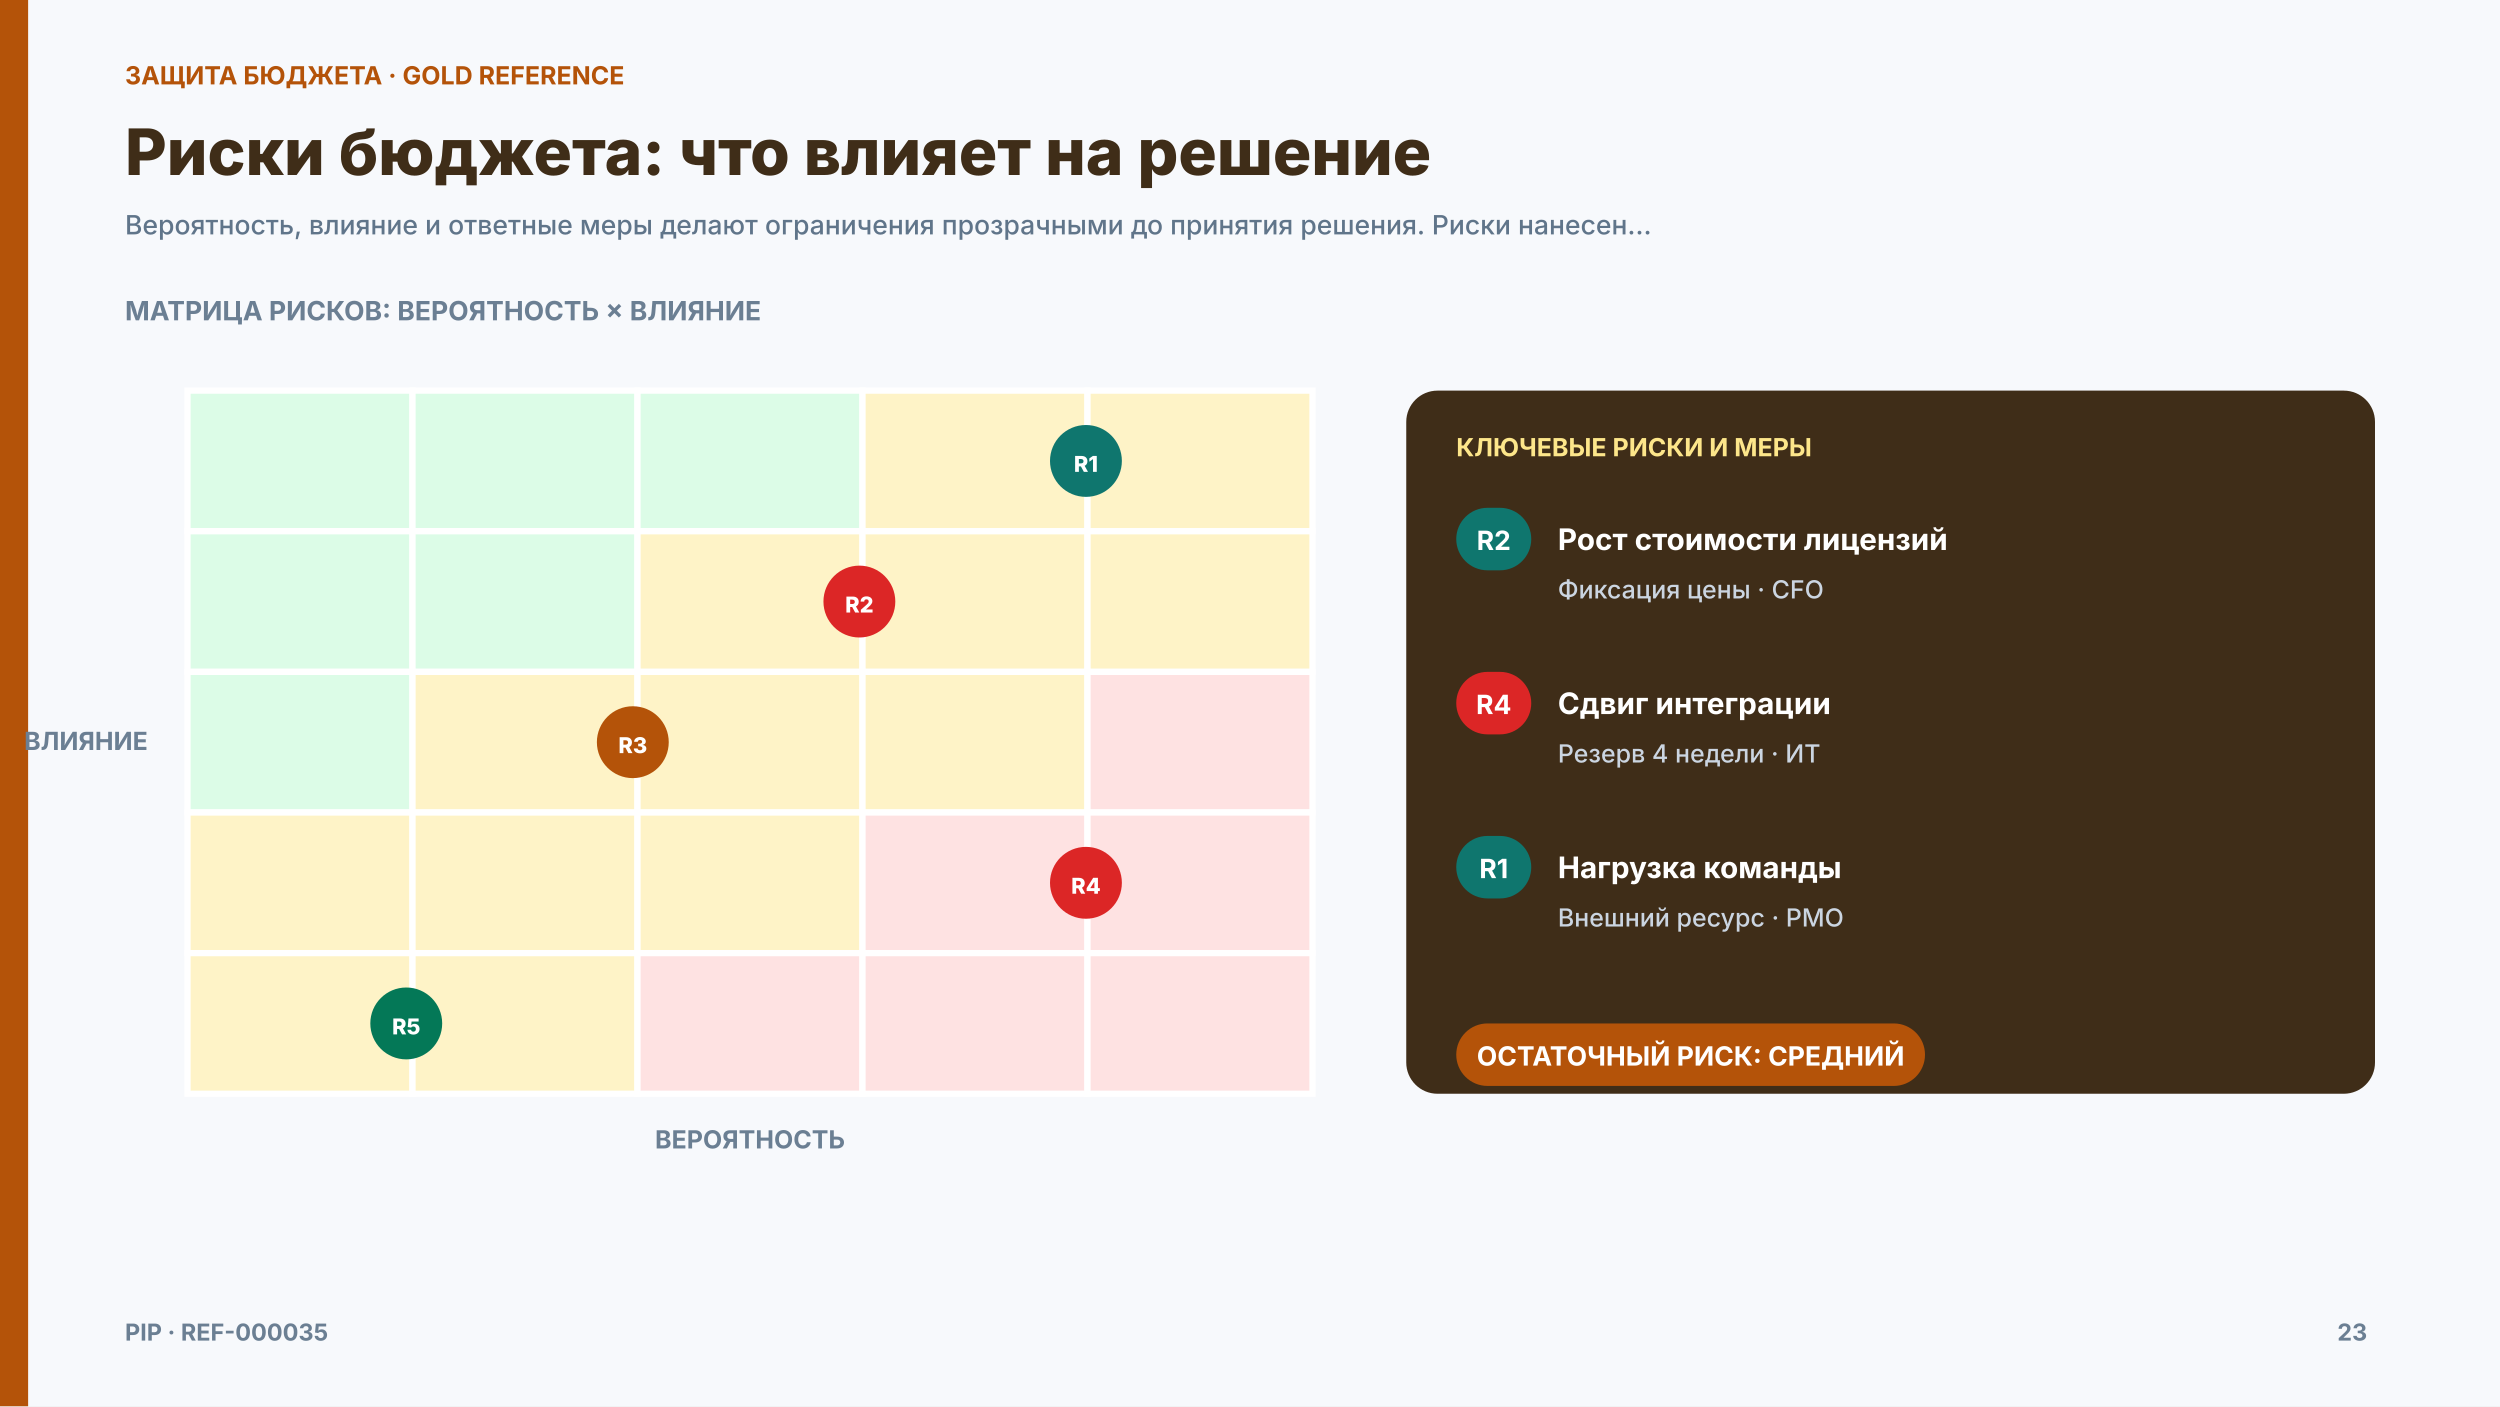
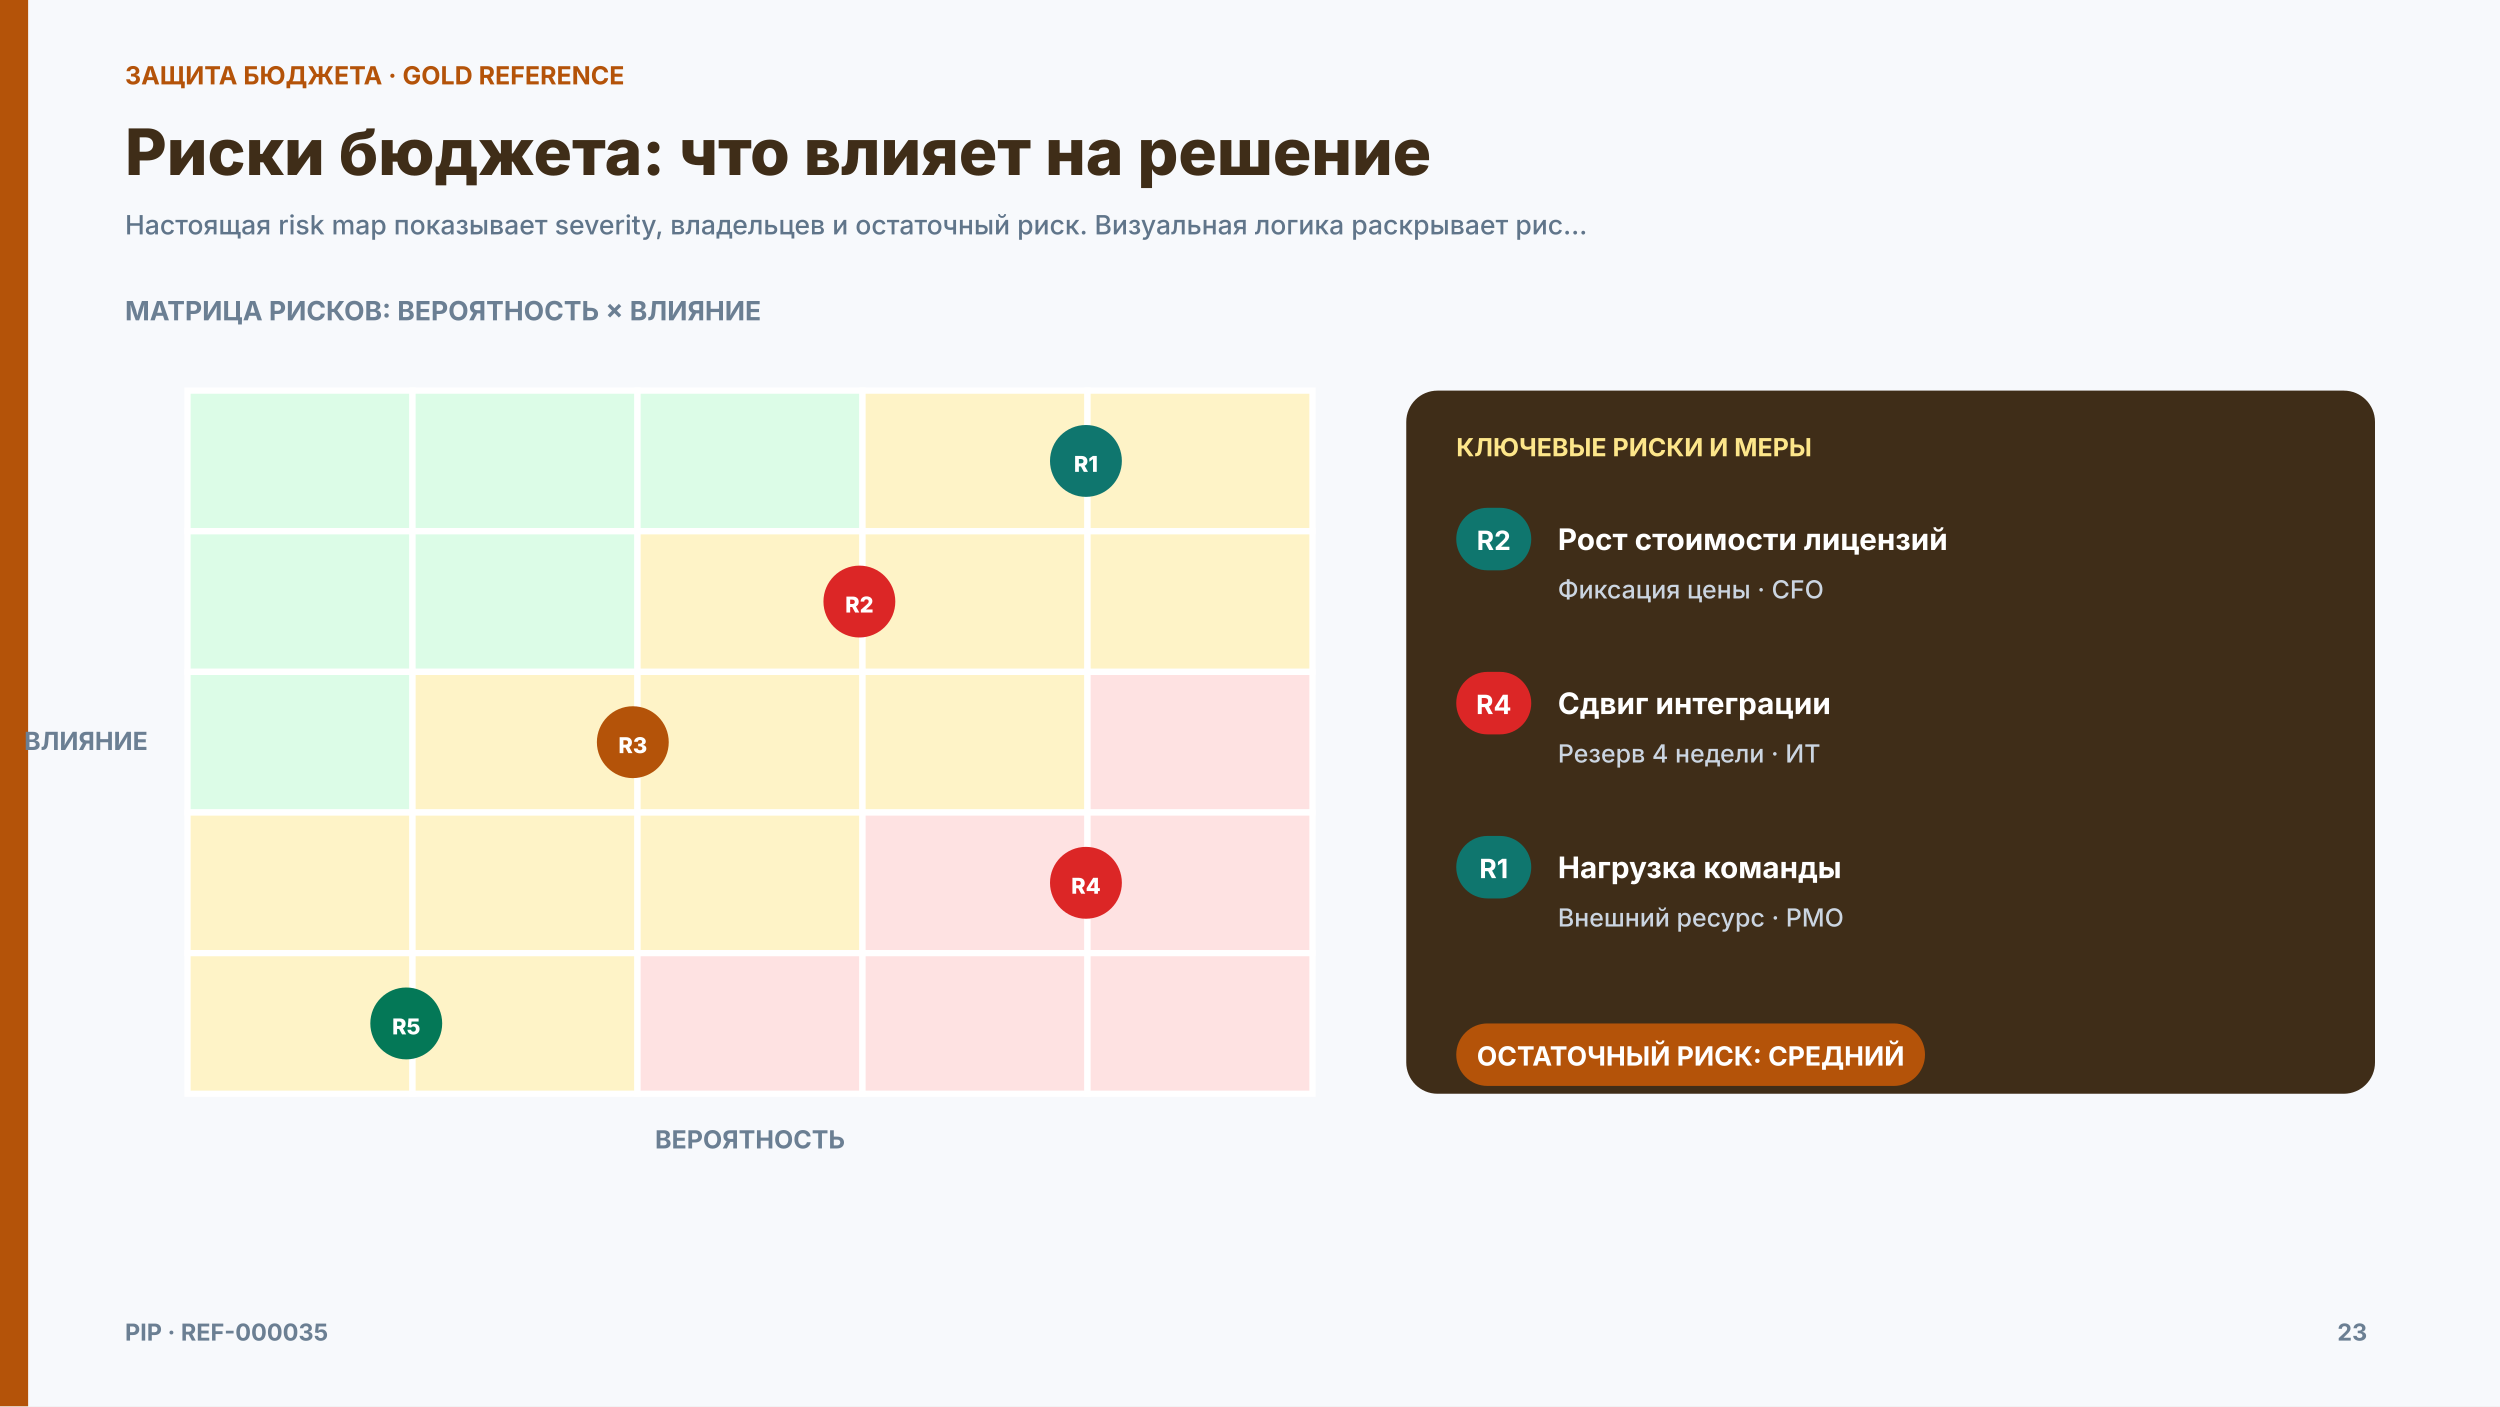
- <svg xmlns="http://www.w3.org/2000/svg" viewBox="0 0 1600 900" role="img" aria-labelledby="title description" data-gold="true" data-layout="gold-23">
+ <svg xmlns="http://www.w3.org/2000/svg" viewBox="0 0 1600 900" role="img" aria-labelledby="title description" data-gold="true" data-source-backed="true" data-preview-mode="original_pip_interpretation" data-layout="gold-23">
  <rect width="1600" height="900" fill="#F7F9FC" />
  <rect x="0" y="0" width="18" height="900" fill="#B45309" />
  <text x="80" y="54" font-family="Inter, Arial, sans-serif" font-size="16" font-weight="750" fill="#B45309" text-anchor="start">ЗАЩИТА БЮДЖЕТА · GOLD REFERENCE</text>
  <text x="80" y="112" font-family="Inter, Arial, sans-serif" font-size="41" font-weight="800" fill="#3F2D18" text-anchor="start">Риски бюджета: что влияет на решение</text>
-   <text x="80" y="150" font-family="Inter, Arial, sans-serif" font-size="17" font-weight="500" fill="#60758A" text-anchor="start">Вероятность, влияние и ответные меры делают ограничения прозрачными до принятия решения. Риски нанесен…</text>
+   <text x="80" y="150" font-family="Inter, Arial, sans-serif" font-size="17" font-weight="500" fill="#60758A" text-anchor="start">Настоящая risk map показывает severity, владельцев и остаточный риск. Визуальная логика раскрывает рис…</text>
  <text x="80" y="205" font-family="Inter, Arial, sans-serif" font-size="17" font-weight="700" fill="#6B7F93" text-anchor="start">МАТРИЦА РИСКОВ: ВЕРОЯТНОСТЬ × ВЛИЯНИЕ</text>
  <rect x="120" y="250" width="720" height="450" rx="10" fill="#FFFFFF" stroke="#D8E2EC" stroke-width="2" />
  <rect x="120" y="250" width="144" height="90" fill="#DCFCE7" stroke="#FFFFFF" stroke-width="4" />
  <rect x="264" y="250" width="144" height="90" fill="#DCFCE7" stroke="#FFFFFF" stroke-width="4" />
  <rect x="408" y="250" width="144" height="90" fill="#DCFCE7" stroke="#FFFFFF" stroke-width="4" />
  <rect x="552" y="250" width="144" height="90" fill="#FEF3C7" stroke="#FFFFFF" stroke-width="4" />
  <rect x="696" y="250" width="144" height="90" fill="#FEF3C7" stroke="#FFFFFF" stroke-width="4" />
  <rect x="120" y="340" width="144" height="90" fill="#DCFCE7" stroke="#FFFFFF" stroke-width="4" />
  <rect x="264" y="340" width="144" height="90" fill="#DCFCE7" stroke="#FFFFFF" stroke-width="4" />
  <rect x="408" y="340" width="144" height="90" fill="#FEF3C7" stroke="#FFFFFF" stroke-width="4" />
  <rect x="552" y="340" width="144" height="90" fill="#FEF3C7" stroke="#FFFFFF" stroke-width="4" />
  <rect x="696" y="340" width="144" height="90" fill="#FEF3C7" stroke="#FFFFFF" stroke-width="4" />
  <rect x="120" y="430" width="144" height="90" fill="#DCFCE7" stroke="#FFFFFF" stroke-width="4" />
  <rect x="264" y="430" width="144" height="90" fill="#FEF3C7" stroke="#FFFFFF" stroke-width="4" />
  <rect x="408" y="430" width="144" height="90" fill="#FEF3C7" stroke="#FFFFFF" stroke-width="4" />
  <rect x="552" y="430" width="144" height="90" fill="#FEF3C7" stroke="#FFFFFF" stroke-width="4" />
  <rect x="696" y="430" width="144" height="90" fill="#FEE2E2" stroke="#FFFFFF" stroke-width="4" />
  <rect x="120" y="520" width="144" height="90" fill="#FEF3C7" stroke="#FFFFFF" stroke-width="4" />
  <rect x="264" y="520" width="144" height="90" fill="#FEF3C7" stroke="#FFFFFF" stroke-width="4" />
  <rect x="408" y="520" width="144" height="90" fill="#FEF3C7" stroke="#FFFFFF" stroke-width="4" />
  <rect x="552" y="520" width="144" height="90" fill="#FEE2E2" stroke="#FFFFFF" stroke-width="4" />
  <rect x="696" y="520" width="144" height="90" fill="#FEE2E2" stroke="#FFFFFF" stroke-width="4" />
  <rect x="120" y="610" width="144" height="90" fill="#FEF3C7" stroke="#FFFFFF" stroke-width="4" />
  <rect x="264" y="610" width="144" height="90" fill="#FEF3C7" stroke="#FFFFFF" stroke-width="4" />
  <rect x="408" y="610" width="144" height="90" fill="#FEE2E2" stroke="#FFFFFF" stroke-width="4" />
  <rect x="552" y="610" width="144" height="90" fill="#FEE2E2" stroke="#FFFFFF" stroke-width="4" />
  <rect x="696" y="610" width="144" height="90" fill="#FEE2E2" stroke="#FFFFFF" stroke-width="4" />
  <text x="55" y="480" font-family="Inter, Arial, sans-serif" font-size="16" font-weight="700" fill="#6B7F93" text-anchor="middle">ВЛИЯНИЕ</text>
  <text x="480" y="735" font-family="Inter, Arial, sans-serif" font-size="16" font-weight="700" fill="#6B7F93" text-anchor="middle">ВЕРОЯТНОСТЬ</text>
  <circle cx="695" cy="295" r="23" fill="#0F766E" />
  <text x="695" y="302" font-family="Inter, Arial, sans-serif" font-size="14" font-weight="800" fill="#FFFFFF" text-anchor="middle">R1</text>
  <circle cx="550" cy="385" r="23" fill="#DC2626" />
  <text x="550" y="392" font-family="Inter, Arial, sans-serif" font-size="14" font-weight="800" fill="#FFFFFF" text-anchor="middle">R2</text>
  <circle cx="405" cy="475" r="23" fill="#B45309" />
  <text x="405" y="482" font-family="Inter, Arial, sans-serif" font-size="14" font-weight="800" fill="#FFFFFF" text-anchor="middle">R3</text>
  <circle cx="695" cy="565" r="23" fill="#DC2626" />
  <text x="695" y="572" font-family="Inter, Arial, sans-serif" font-size="14" font-weight="800" fill="#FFFFFF" text-anchor="middle">R4</text>
  <circle cx="260" cy="655" r="23" fill="#047857" />
  <text x="260" y="662" font-family="Inter, Arial, sans-serif" font-size="14" font-weight="800" fill="#FFFFFF" text-anchor="middle">R5</text>
  <rect x="900" y="250" width="620" height="450" rx="20" fill="#3F2D18" stroke="#3F2D18" stroke-width="0" />
  <text x="932" y="292" font-family="Inter, Arial, sans-serif" font-size="16" font-weight="700" fill="#FDE68A" text-anchor="start">КЛЮЧЕВЫЕ РИСКИ И МЕРЫ</text>
  <rect x="932" y="325" width="48" height="40" rx="20" fill="#0F766E" stroke="#0F766E" stroke-width="0" />
  <text x="956" y="352" font-family="Inter, Arial, sans-serif" font-size="17" font-weight="700" fill="#FFFFFF" text-anchor="middle">R2</text>
  <text x="997" y="352" font-family="Inter, Arial, sans-serif" font-size="19" font-weight="700" fill="#FFFFFF" text-anchor="start">Рост стоимости лицензий</text>
  <text x="997" y="383" font-family="Inter, Arial, sans-serif" font-size="16" font-weight="550" fill="#CBD5E1" text-anchor="start">Фиксация цены · CFO</text>
  <rect x="932" y="430" width="48" height="40" rx="20" fill="#DC2626" stroke="#DC2626" stroke-width="0" />
  <text x="956" y="457" font-family="Inter, Arial, sans-serif" font-size="17" font-weight="700" fill="#FFFFFF" text-anchor="middle">R4</text>
  <text x="997" y="457" font-family="Inter, Arial, sans-serif" font-size="19" font-weight="700" fill="#FFFFFF" text-anchor="start">Сдвиг интеграции</text>
  <text x="997" y="488" font-family="Inter, Arial, sans-serif" font-size="16" font-weight="550" fill="#CBD5E1" text-anchor="start">Резерв 4 недели · ИТ</text>
  <rect x="932" y="535" width="48" height="40" rx="20" fill="#0F766E" stroke="#0F766E" stroke-width="0" />
  <text x="956" y="562" font-family="Inter, Arial, sans-serif" font-size="17" font-weight="700" fill="#FFFFFF" text-anchor="middle">R1</text>
  <text x="997" y="562" font-family="Inter, Arial, sans-serif" font-size="19" font-weight="700" fill="#FFFFFF" text-anchor="start">Нагрузка команды</text>
  <text x="997" y="593" font-family="Inter, Arial, sans-serif" font-size="16" font-weight="550" fill="#CBD5E1" text-anchor="start">Внешний ресурс · PMO</text>
  <rect x="932" y="655" width="300" height="40" rx="20" fill="#B45309" stroke="#B45309" stroke-width="0" />
  <text x="1082" y="682" font-family="Inter, Arial, sans-serif" font-size="17" font-weight="700" fill="#FFFFFF" text-anchor="middle">ОСТАТОЧНЫЙ РИСК: СРЕДНИЙ</text>
  <text x="80" y="858" font-family="Inter, Arial, sans-serif" font-size="15" font-weight="700" fill="#6B7F93" text-anchor="start">PIP · REF-000035</text>
  <text x="1515" y="858" font-family="Inter, Arial, sans-serif" font-size="15" font-weight="700" fill="#6B7F93" text-anchor="end">23</text>
</svg>
